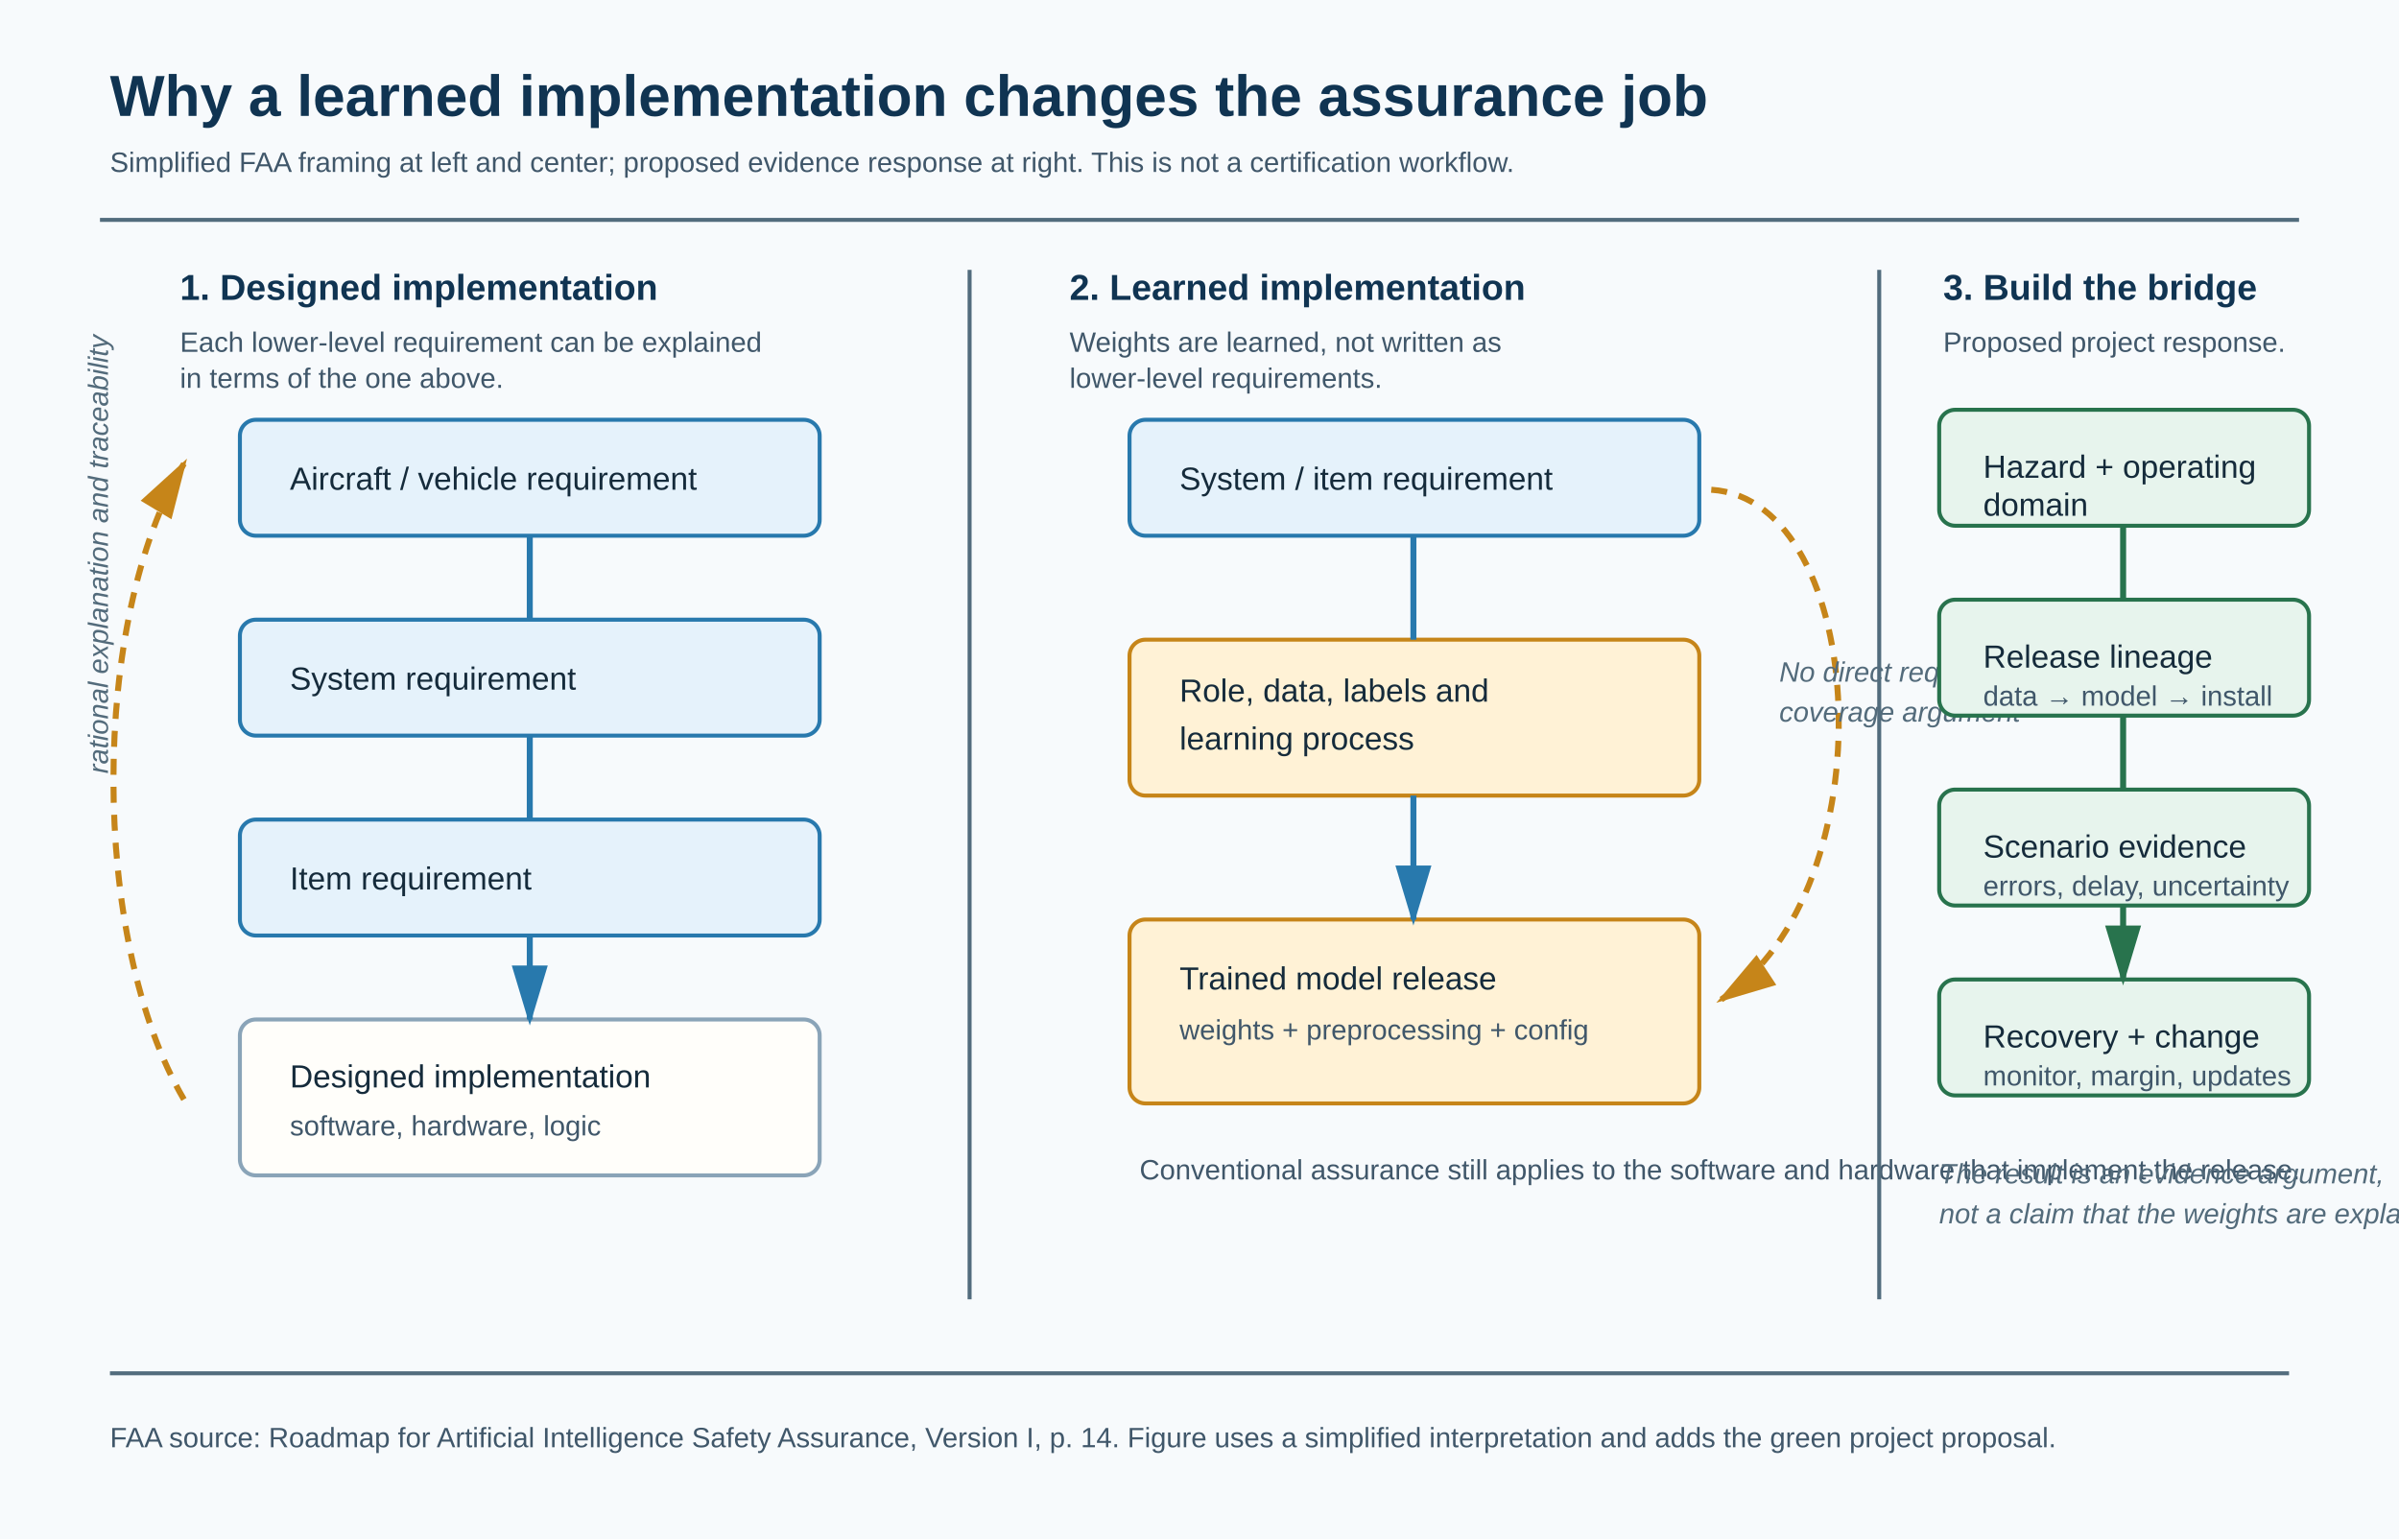
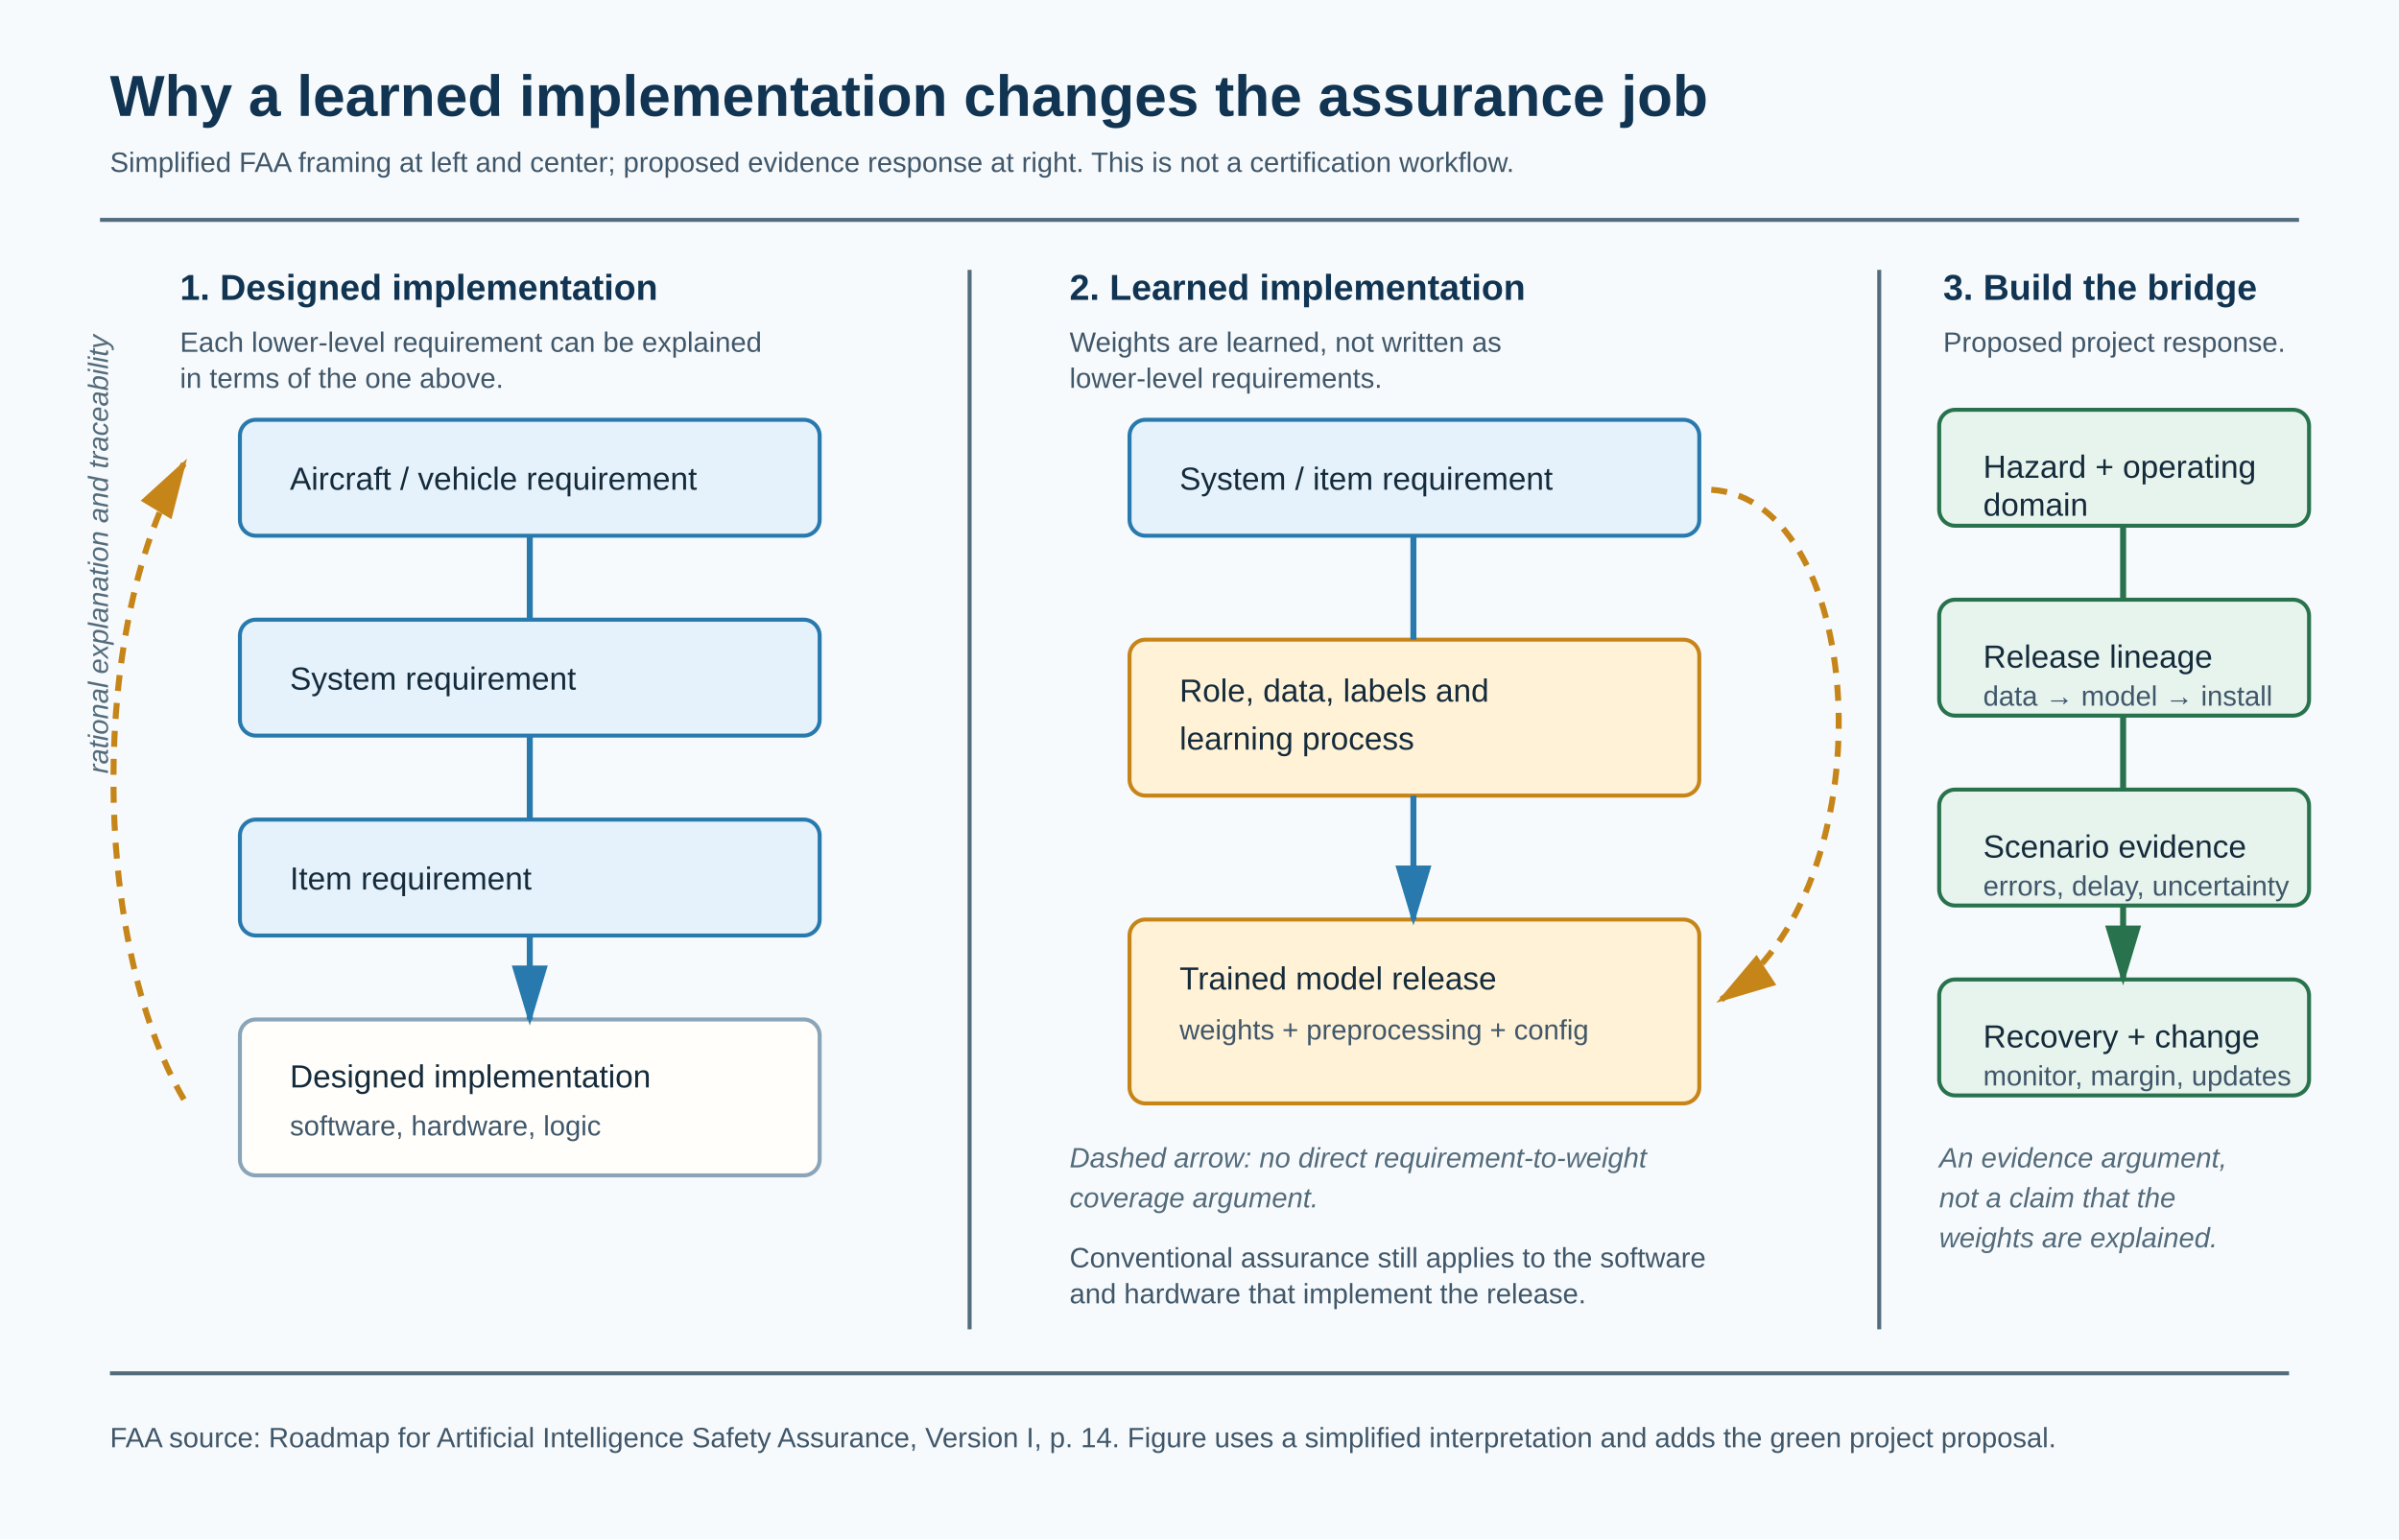
<svg xmlns="http://www.w3.org/2000/svg" width="1200" height="770" viewBox="0 0 1200 770" role="img" aria-label="A comparison of conventional requirement traceability with a learned implementation, followed by the proposed evidence bridge around a frozen model release.">
  <style>
    .f1title{font-family:Arial,sans-serif;font-size:29px;font-weight:700;fill:#103452}.f1label{font-family:Arial,sans-serif;font-size:18px;font-weight:700;fill:#103452}.f1text{font:16px Arial,sans-serif;fill:#152b3b}.f1small{font:14px Arial,sans-serif;fill:#40576a}.f1card{fill:#fffefa;stroke:#8aa4b8;stroke-width:2}.f1blue{fill:#e5f2fb;stroke:#2879ad;stroke-width:2}.f1gold{fill:#fff2d6;stroke:#c68519;stroke-width:2}.f1green{fill:#e7f4ed;stroke:#28734d;stroke-width:2}.f1line{stroke:#2879ad;stroke-width:3;fill:none}.f1dash{stroke:#c68519;stroke-width:3;stroke-dasharray:8 6;fill:none}.f1thin{stroke:#526c7d;stroke-width:2;fill:none}.f1note{font:italic 14px Arial,sans-serif;fill:#536b7b}
  </style>
  <defs>
    <marker id="arrow" markerWidth="10" markerHeight="10" refX="9" refY="3" orient="auto">
      <path d="M0,0 L10,3 L0,6 Z" fill="#2879ad" />
    </marker>
    <marker id="amberArrow" markerWidth="10" markerHeight="10" refX="9" refY="3" orient="auto">
      <path d="M0,0 L10,3 L0,6 Z" fill="#c68519" />
    </marker>
    <marker id="greenArrow" markerWidth="10" markerHeight="10" refX="9" refY="3" orient="auto">
      <path d="M0,0 L10,3 L0,6 Z" fill="#28734d" />
    </marker>
  </defs>
  <rect width="1200" height="770" fill="#f7fafc" />
  <text x="55" y="58" class="f1title">Why a learned implementation changes the assurance job</text>
  <text x="55" y="86" class="f1small">Simplified FAA framing at left and center; proposed evidence response at right. This is not a certification workflow.</text>
  <line x1="50" y1="110" x2="1150" y2="110" class="f1thin" />
  <text x="90" y="150" class="f1label">1. Designed implementation</text>
  <text x="90" y="176" class="f1small">Each lower-level requirement can be explained</text>
  <text x="90" y="194" class="f1small">in terms of the one above.</text>
  <rect x="120" y="210" width="290" height="58" rx="8" class="f1blue" />
  <text x="145" y="245" class="f1text">Aircraft / vehicle requirement</text>
  <rect x="120" y="310" width="290" height="58" rx="8" class="f1blue" />
  <text x="145" y="345" class="f1text">System requirement</text>
  <rect x="120" y="410" width="290" height="58" rx="8" class="f1blue" />
  <text x="145" y="445" class="f1text">Item requirement</text>
  <rect x="120" y="510" width="290" height="78" rx="8" class="f1card" />
  <text x="145" y="544" class="f1text">Designed implementation</text>
  <text x="145" y="568" class="f1small">software, hardware, logic</text>
  <path d="M265 268V310 M265 368V410 M265 468V510" class="f1line" marker-end="url(#arrow)" />
  <path d="M92 550 C45 470 45 310 92 232" class="f1dash" marker-end="url(#amberArrow)" />
  <text x="54" y="387" transform="rotate(-90 54 387)" class="f1note">rational explanation and traceability</text>
-   <line x1="485" y1="135" x2="485" y2="650" class="f1thin" />
+   <line x1="485" y1="135" x2="485" y2="665" class="f1thin" />
  <text x="535" y="150" class="f1label">2. Learned implementation</text>
  <text x="535" y="176" class="f1small">Weights are learned, not written as</text>
  <text x="535" y="194" class="f1small">lower-level requirements.</text>
  <rect x="565" y="210" width="285" height="58" rx="8" class="f1blue" />
  <text x="590" y="245" class="f1text">System / item requirement</text>
  <rect x="565" y="320" width="285" height="78" rx="8" class="f1gold" />
  <text x="590" y="351" class="f1text">Role, data, labels and</text>
  <text x="590" y="375" class="f1text">learning process</text>
  <rect x="565" y="460" width="285" height="92" rx="8" class="f1gold" />
  <text x="590" y="495" class="f1text">Trained model release</text>
  <text x="590" y="520" class="f1small">weights + preprocessing + config</text>
  <path d="M707 268V320 M707 398V460" class="f1line" marker-end="url(#arrow)" />
  <path d="M856 245 C935 250 945 445 861 500" class="f1dash" marker-end="url(#amberArrow)" />
-   <text x="890" y="341" class="f1note">No direct requirement-to-weight</text>
-   <text x="890" y="361" class="f1note">coverage argument</text>
-   <text x="570" y="590" class="f1small">Conventional assurance still applies to the software and hardware that implement the release.</text>
-   <line x1="940" y1="135" x2="940" y2="650" class="f1thin" />
+   <text x="535" y="584" class="f1note">Dashed arrow: no direct requirement-to-weight</text>
+   <text x="535" y="604" class="f1note">coverage argument.</text>
+   <text x="535" y="634" class="f1small">Conventional assurance still applies to the software</text>
+   <text x="535" y="652" class="f1small">and hardware that implement the release.</text>
+   <line x1="940" y1="135" x2="940" y2="665" class="f1thin" />
  <text x="972" y="150" class="f1label">3. Build the bridge</text>
  <text x="972" y="176" class="f1small">Proposed project response.</text>
  <rect x="970" y="205" width="185" height="58" rx="8" class="f1green" />
  <text x="992" y="239" class="f1text">Hazard + operating</text>
  <text x="992" y="258" class="f1text">domain</text>
  <rect x="970" y="300" width="185" height="58" rx="8" class="f1green" />
  <text x="992" y="334" class="f1text">Release lineage</text>
  <text x="992" y="353" class="f1small">data → model → install</text>
  <rect x="970" y="395" width="185" height="58" rx="8" class="f1green" />
  <text x="992" y="429" class="f1text">Scenario evidence</text>
  <text x="992" y="448" class="f1small">errors, delay, uncertainty</text>
  <rect x="970" y="490" width="185" height="58" rx="8" class="f1green" />
  <text x="992" y="524" class="f1text">Recovery + change</text>
  <text x="992" y="543" class="f1small">monitor, margin, updates</text>
  <path d="M1062 263V300 M1062 358V395 M1062 453V490" stroke="#28734d" stroke-width="3" fill="none" marker-end="url(#greenArrow)" />
-   <text x="970" y="592" class="f1note">The result is an evidence argument,</text>
-   <text x="970" y="612" class="f1note">not a claim that the weights are explained.</text>
+   <text x="970" y="584" class="f1note">An evidence argument,</text>
+   <text x="970" y="604" class="f1note">not a claim that the</text>
+   <text x="970" y="624" class="f1note">weights are explained.</text>
  <line x1="55" y1="687" x2="1145" y2="687" class="f1thin" />
  <text x="55" y="724" class="f1small">FAA source: Roadmap for Artificial Intelligence Safety Assurance, Version I, p. 14. Figure uses a simplified interpretation and adds the green project proposal.</text>
</svg>
